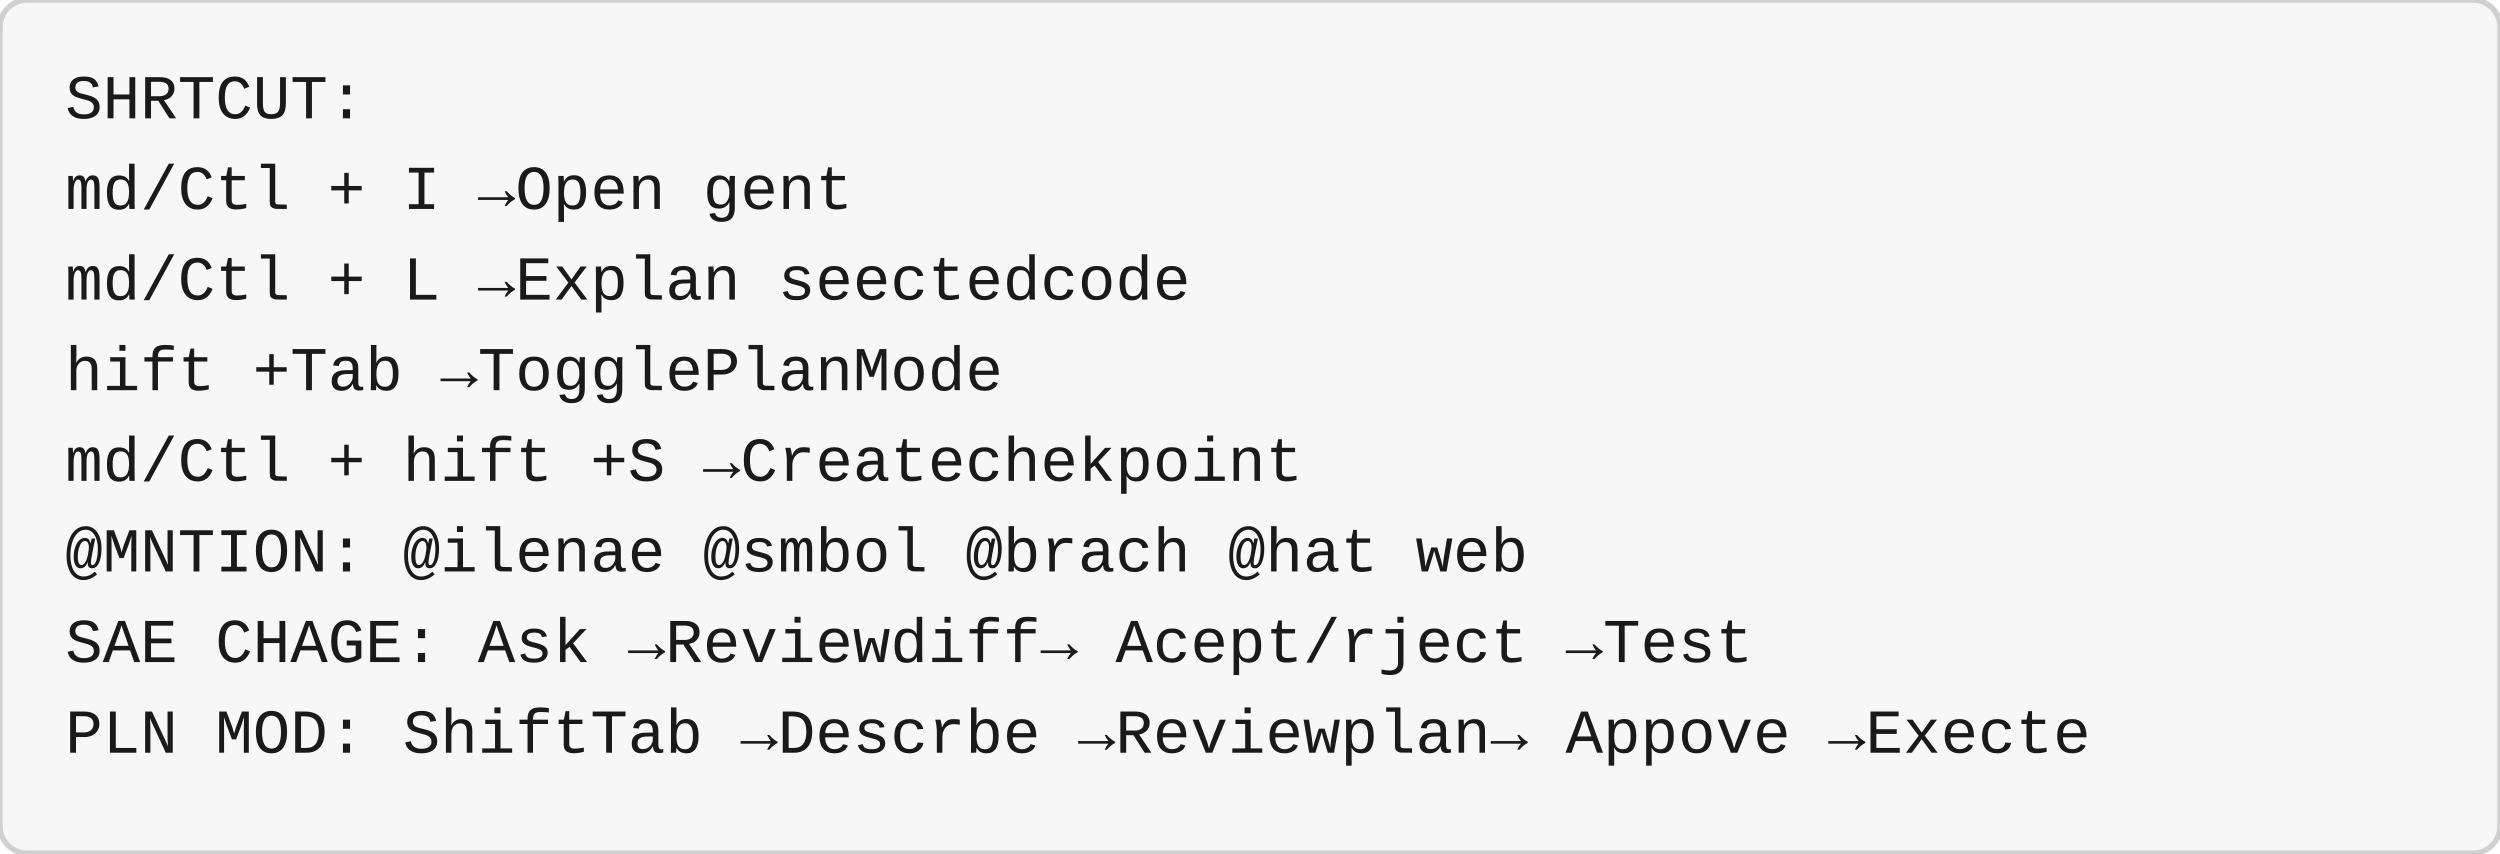
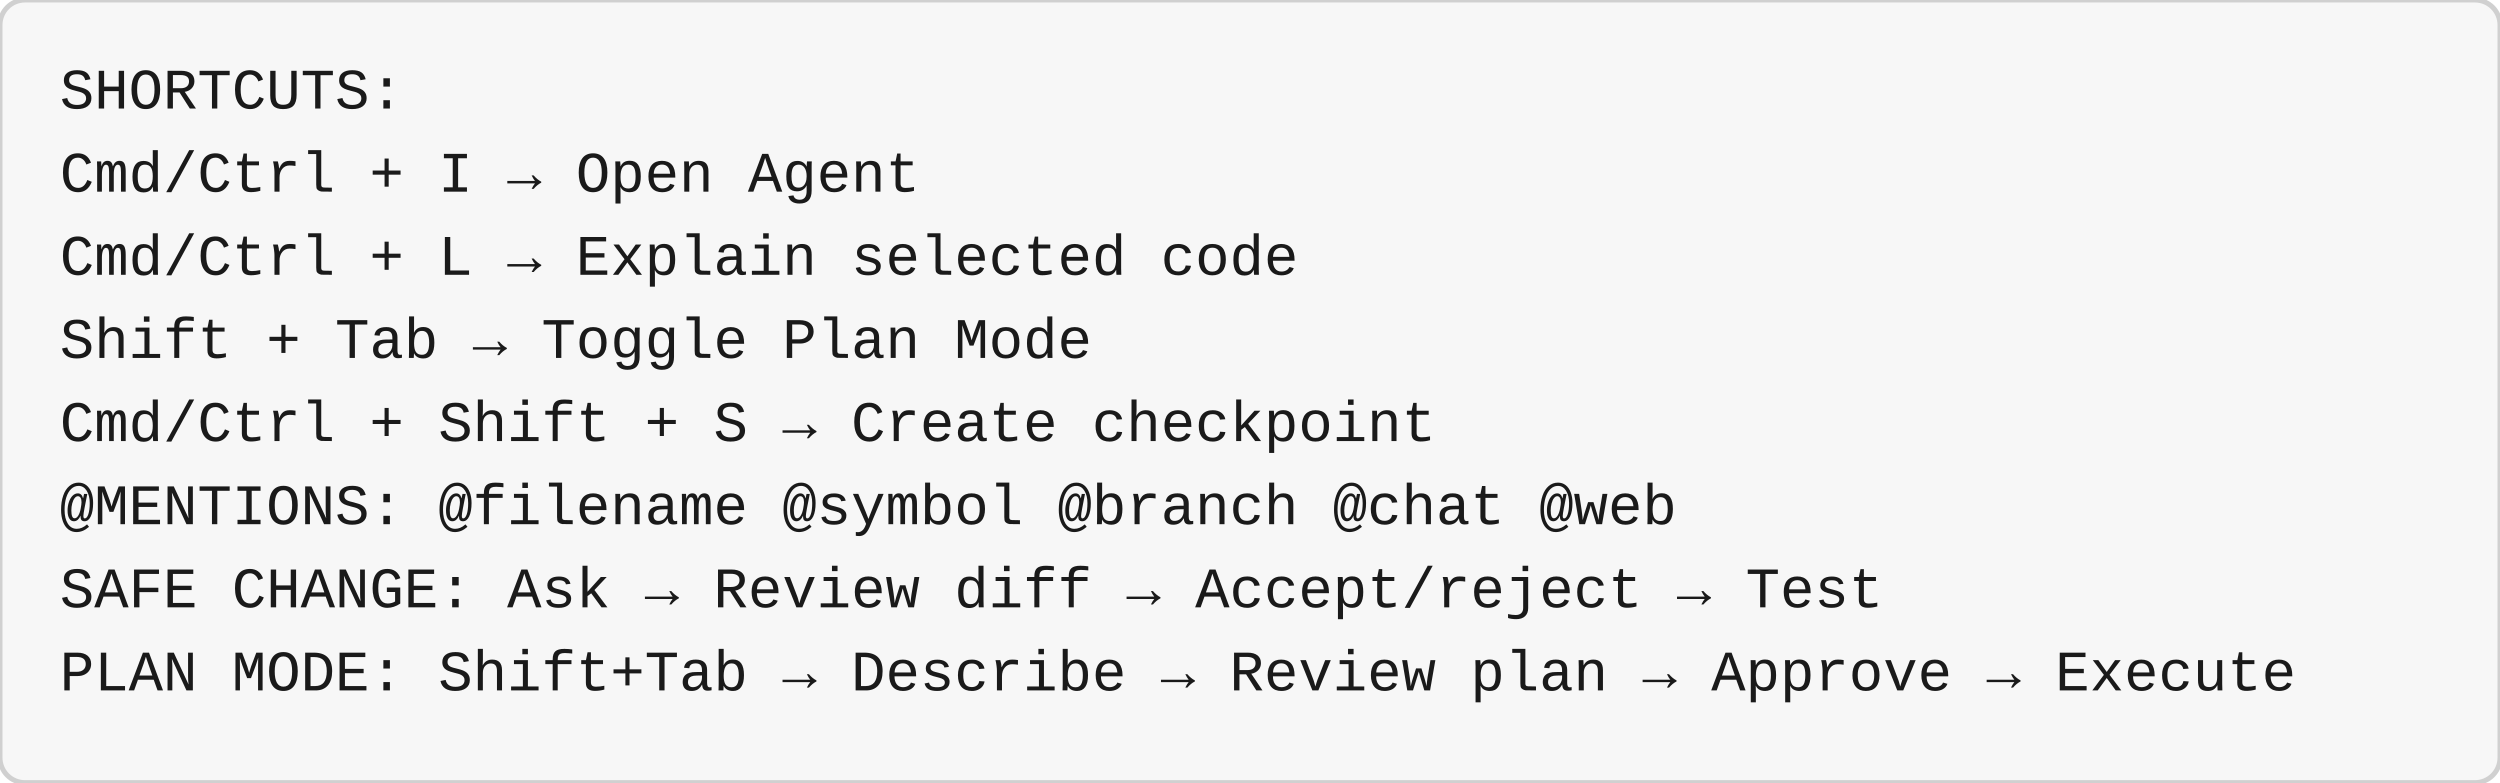
- <svg xmlns="http://www.w3.org/2000/svg" viewBox="0 0 920 314" width="920" height="314">
-   <rect width="920" height="314" rx="10" ry="10" fill="#f7f7f7" stroke="#d0d0d0" stroke-width="2" />
-   <text x="24" y="43.55" text-anchor="start" font-family="Consolas, 'Courier New', monospace" font-size="23.00" fill="#1a1a1a">SHRTCUT:</text>
-   <text x="24" y="76.9" text-anchor="start" font-family="Consolas, 'Courier New', monospace" font-size="23.00" fill="#1a1a1a">  md/Ctl + I        →Open gent</text>
-   <text x="24" y="110.25" text-anchor="start" font-family="Consolas, 'Courier New', monospace" font-size="23.00" fill="#1a1a1a">  md/Ctl + L        →Explan seectedcode</text>
-   <text x="24" y="143.6" text-anchor="start" font-family="Consolas, 'Courier New', monospace" font-size="23.00" fill="#1a1a1a">  hift +Tab         →TogglePlanMode</text>
-   <text x="24" y="176.95" text-anchor="start" font-family="Consolas, 'Courier New', monospace" font-size="23.00" fill="#1a1a1a">  md/Ctl + hift +S  →Createchekpoint</text>
-   <text x="24" y="210.3" text-anchor="start" font-family="Consolas, 'Courier New', monospace" font-size="23.00" fill="#1a1a1a">@MNTION:  @ilenae  @smbol @brach  @hat  web</text>
-   <text x="24" y="243.65" text-anchor="start" font-family="Consolas, 'Courier New', monospace" font-size="23.00" fill="#1a1a1a">SAE CHAGE: Ask →Reviewdiff→ Acept/rject →Test</text>
-   <text x="24" y="277.0" text-anchor="start" font-family="Consolas, 'Courier New', monospace" font-size="23.00" fill="#1a1a1a">PLN MOD:   ShiftTab →Descrbe →Reviewplan→ Appove →Execte</text>
+ <svg xmlns="http://www.w3.org/2000/svg" viewBox="0 0 1003 314" width="1003" height="314">
+   <rect width="1003" height="314" rx="10" ry="10" fill="#f7f7f7" stroke="#d0d0d0" stroke-width="2" />
+   <text x="24" y="43.55" text-anchor="start" font-family="Consolas, 'Courier New', monospace" font-size="23.00" fill="#1a1a1a">SHORTCUTS:</text>
+   <text x="24" y="76.9" text-anchor="start" font-family="Consolas, 'Courier New', monospace" font-size="23.00" fill="#1a1a1a">  Cmd/Ctrl + I        → Open Agent</text>
+   <text x="24" y="110.25" text-anchor="start" font-family="Consolas, 'Courier New', monospace" font-size="23.00" fill="#1a1a1a">  Cmd/Ctrl + L        → Explain selected code</text>
+   <text x="24" y="143.6" text-anchor="start" font-family="Consolas, 'Courier New', monospace" font-size="23.00" fill="#1a1a1a">  Shift + Tab         → Toggle Plan Mode</text>
+   <text x="24" y="176.95" text-anchor="start" font-family="Consolas, 'Courier New', monospace" font-size="23.00" fill="#1a1a1a">  Cmd/Ctrl + Shift + S → Create checkpoint</text>
+   <text x="24" y="210.3" text-anchor="start" font-family="Consolas, 'Courier New', monospace" font-size="23.00" fill="#1a1a1a">@MENTIONS:  @filename  @symbol  @branch  @chat  @web</text>
+   <text x="24" y="243.65" text-anchor="start" font-family="Consolas, 'Courier New', monospace" font-size="23.00" fill="#1a1a1a">SAFE CHANGE: Ask → Review diff → Accept/reject → Test</text>
+   <text x="24" y="277.0" text-anchor="start" font-family="Consolas, 'Courier New', monospace" font-size="23.00" fill="#1a1a1a">PLAN MODE:   Shift+Tab → Describe → Review plan → Approve → Execute</text>
</svg>
